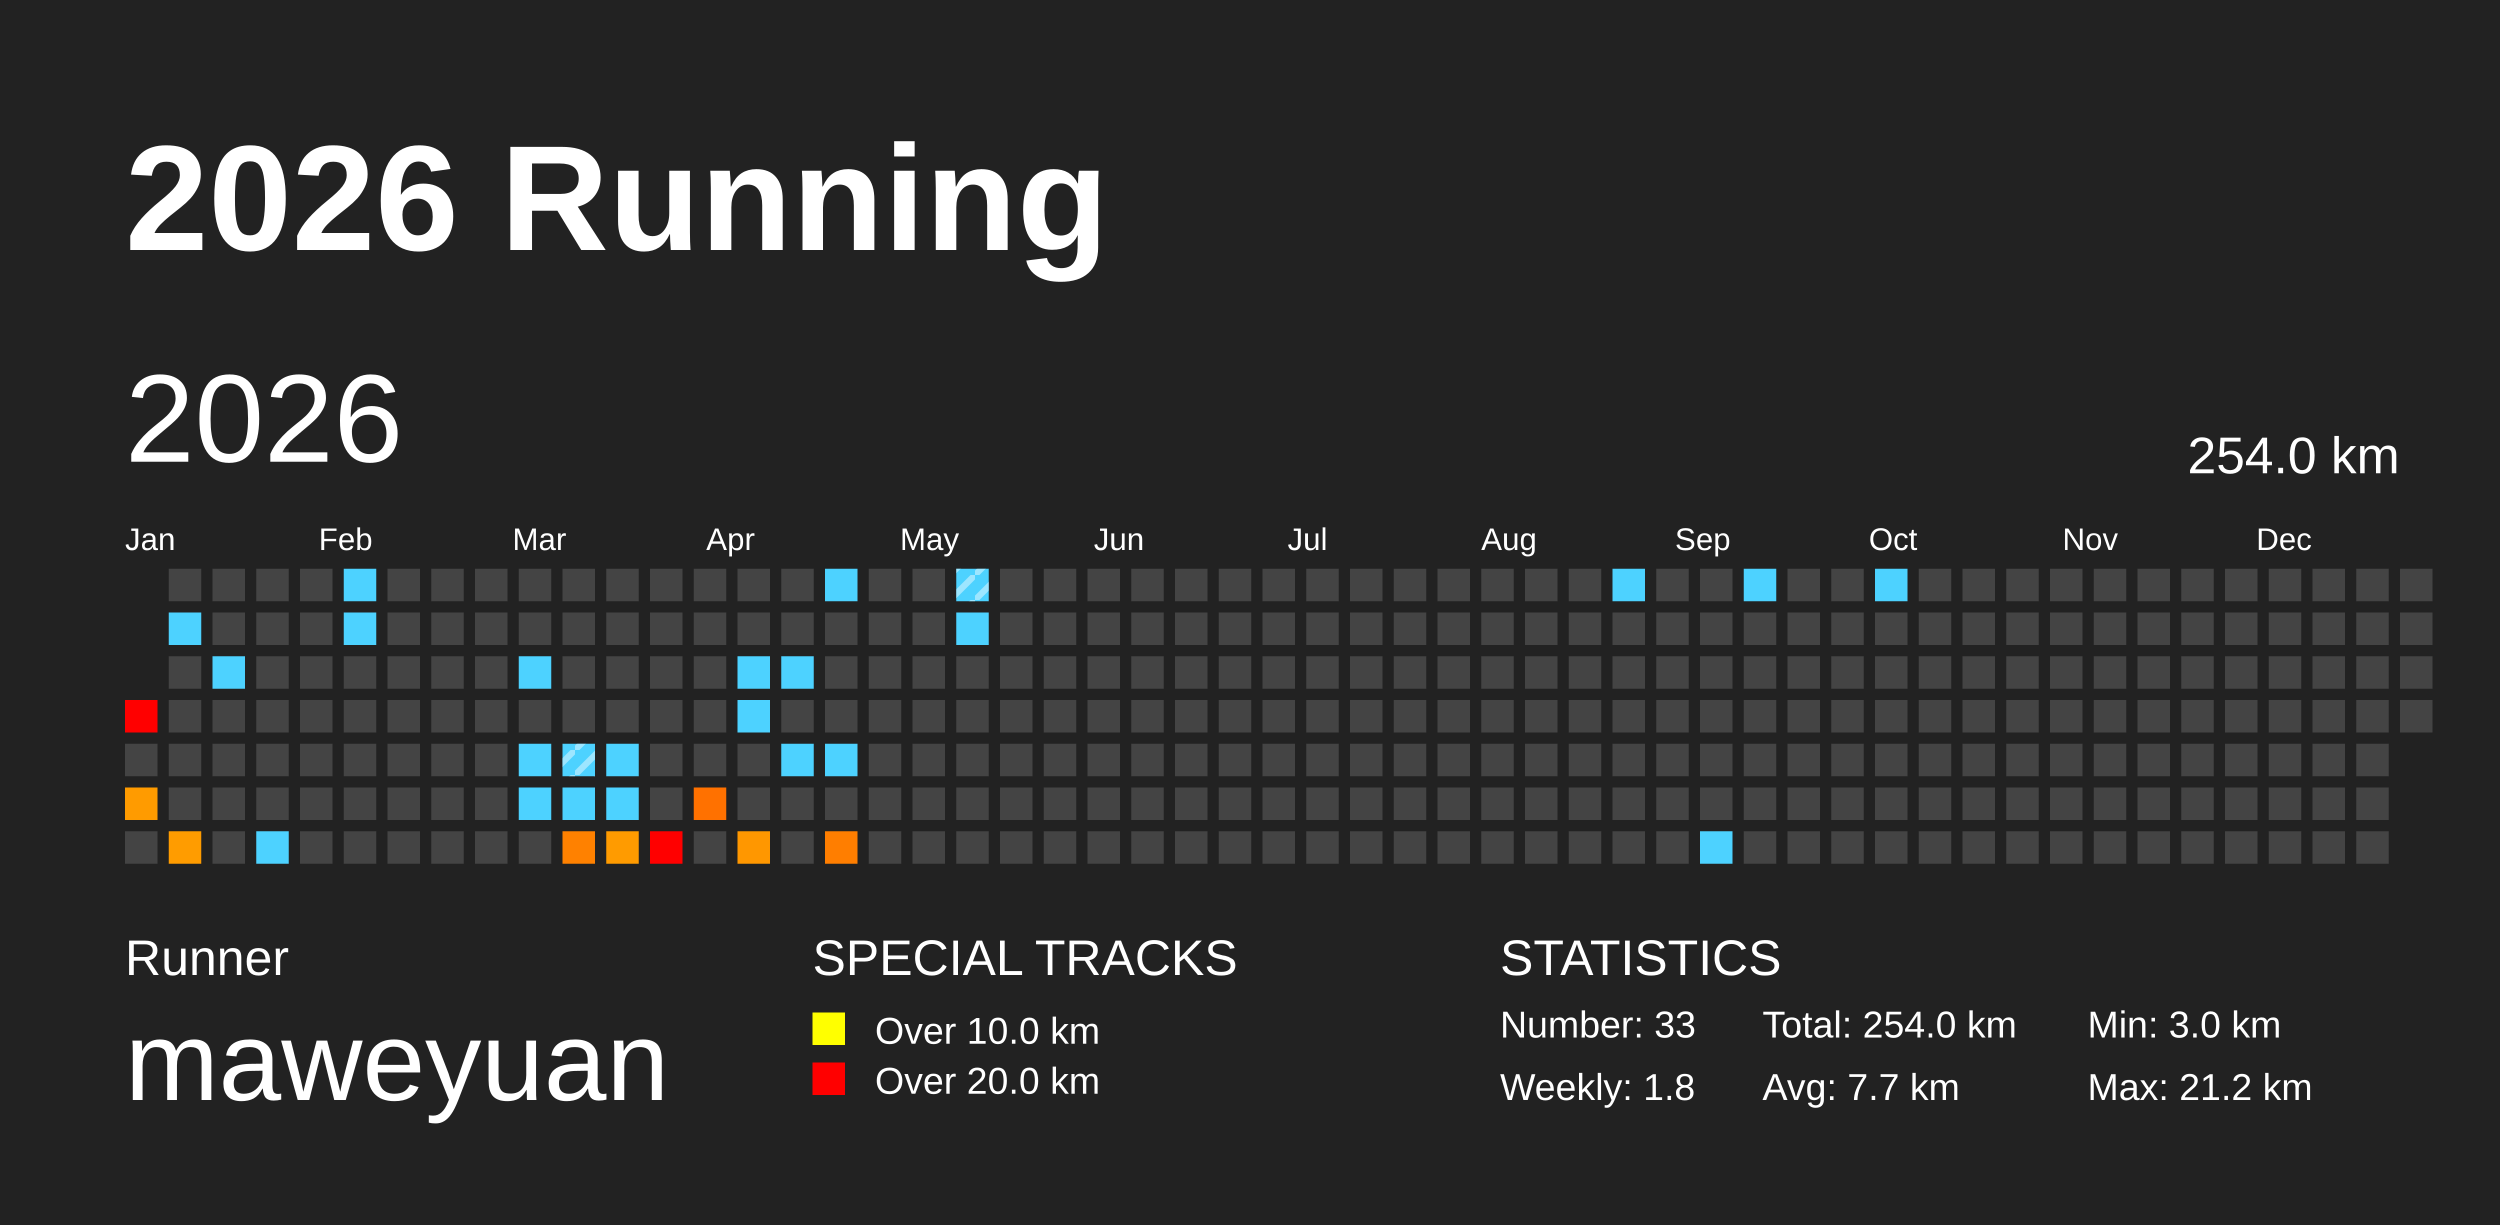
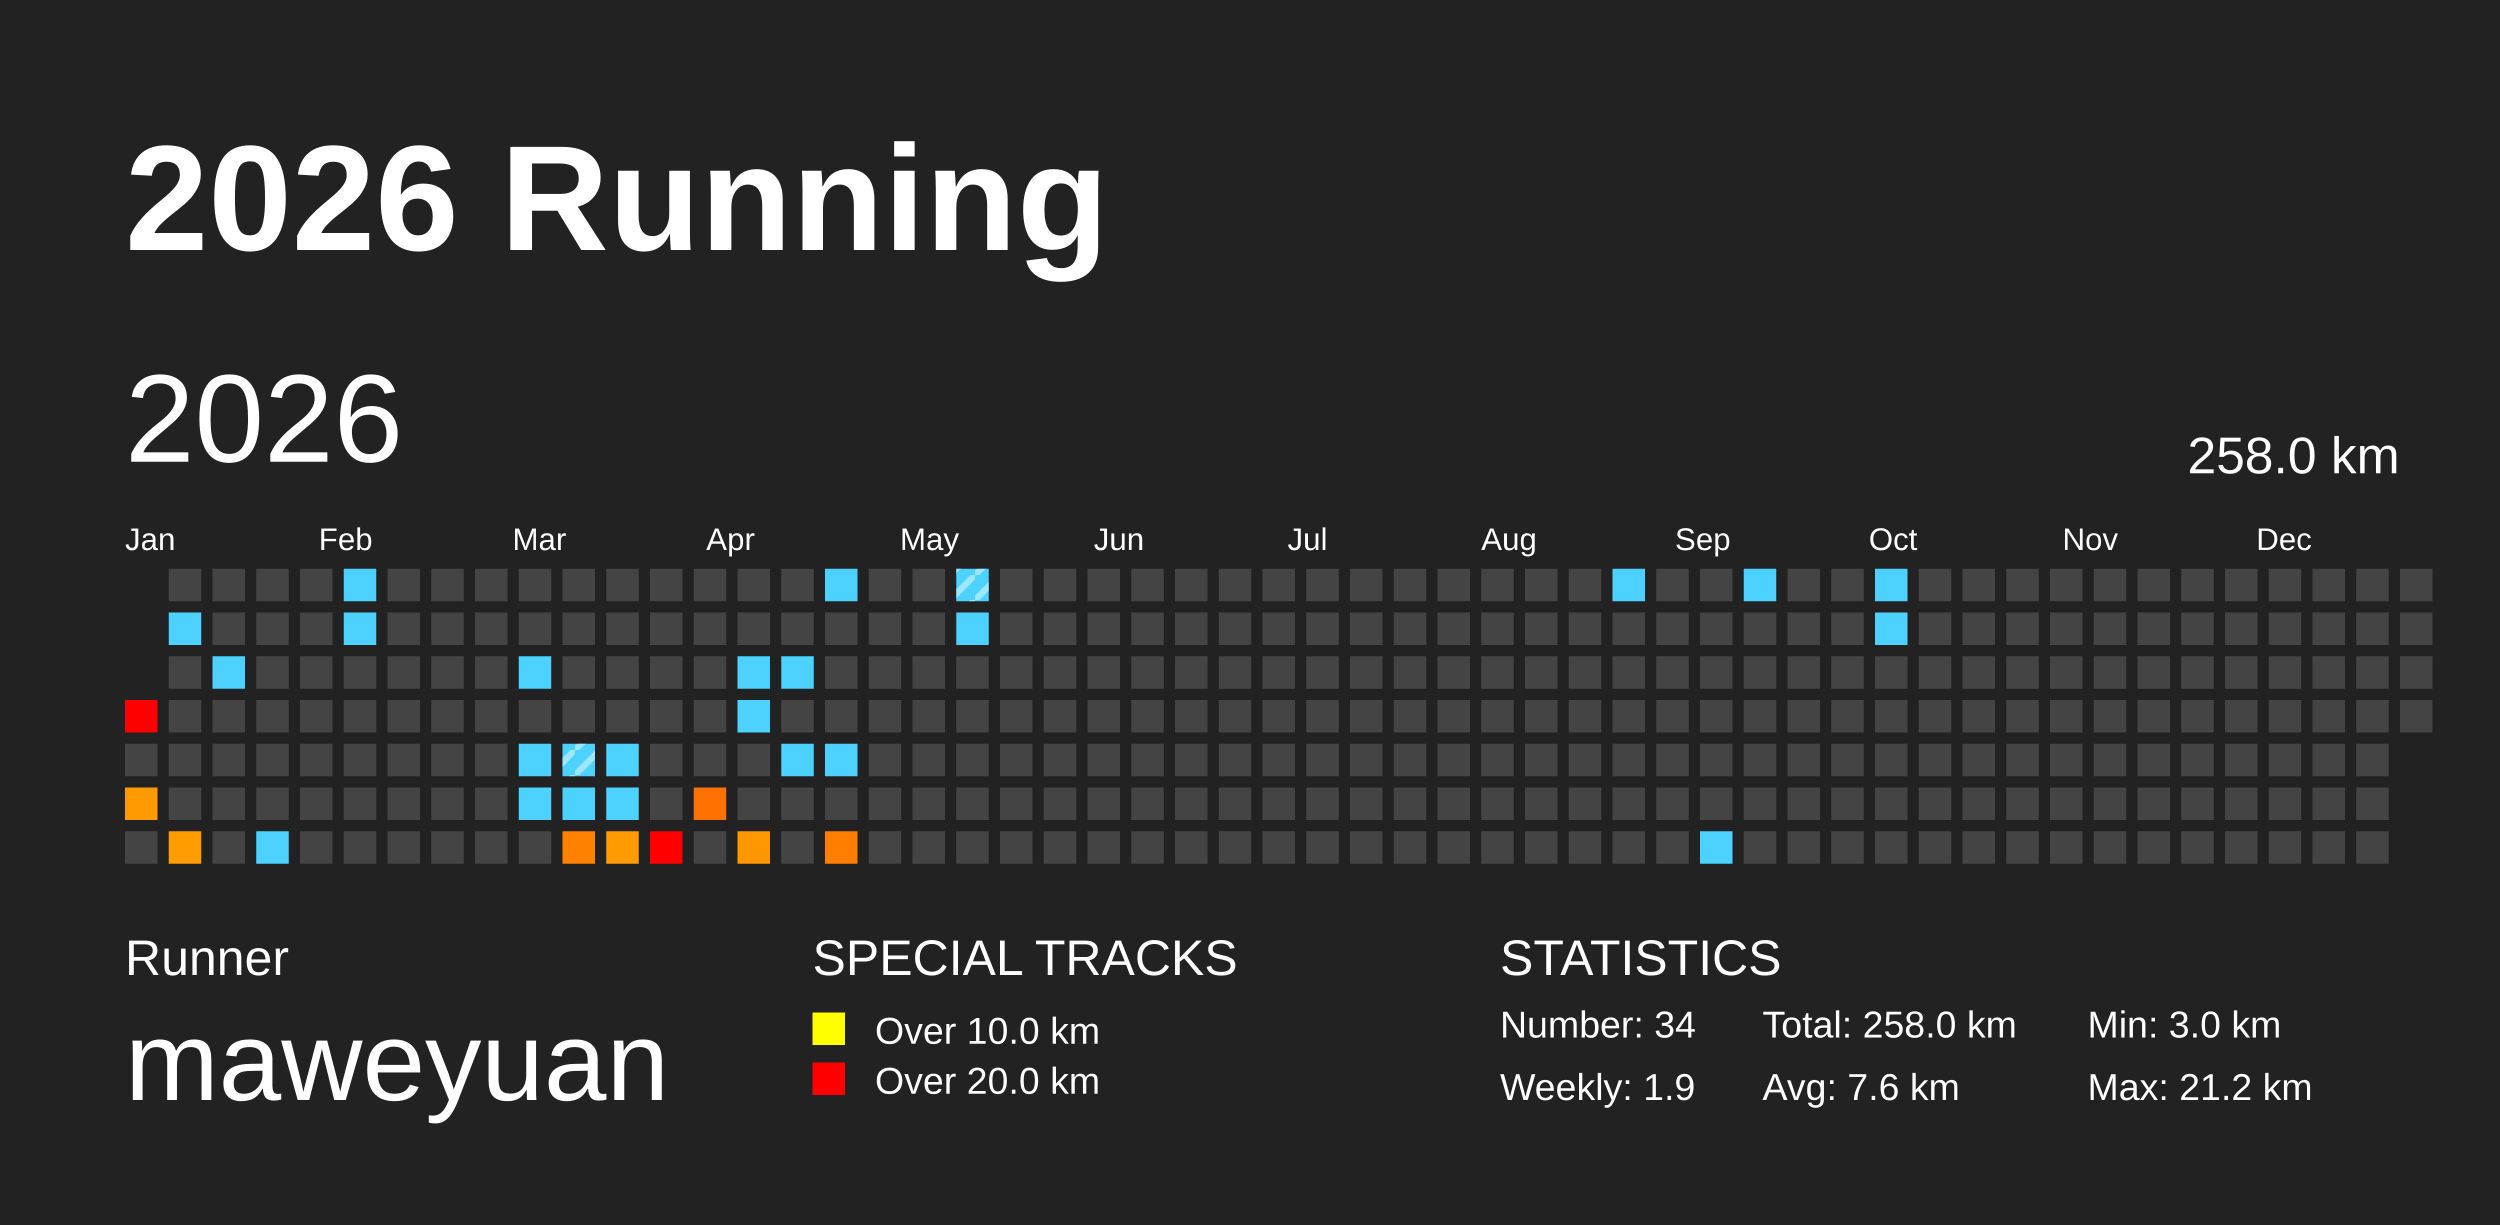
<svg xmlns="http://www.w3.org/2000/svg" baseProfile="full" height="98mm" version="1.1" viewBox="0,0,200,98" width="200mm">
  <defs>
    <pattern height="2" id="indoor-stripe" patternUnits="userSpaceOnUse" width="2">
      <line stroke="white" stroke-opacity="0.45" stroke-width="0.5" x1="0" x2="2" y1="2" y2="0" />
    </pattern>
  </defs>
  <rect fill="#222222" height="98" width="200" x="0" y="0" />
  <text fill="#FFFFFF" style="font-size:12px; font-family:Arial; font-weight:bold;" x="10" y="20">2026 Running</text>
  <text fill="#FFFFFF" style="font-size:4px; font-family:Arial" x="10" y="78">Runner</text>
  <text fill="#FFFFFF" style="font-size:9px; font-family:Arial" x="10" y="88">maweyuan</text>
  <text fill="#FFFFFF" style="font-size:4px; font-family:Arial" x="65" y="78">SPECIAL TRACKS</text>
  <rect fill="yellow" height="2.6" width="2.6" x="65" y="81" />
  <text fill="#FFFFFF" style="font-size:3px; font-family:Arial" x="70" y="83.5">Over 10.0 km</text>
  <rect fill="red" height="2.6" width="2.6" x="65" y="85" />
  <text fill="#FFFFFF" style="font-size:3px; font-family:Arial" x="70" y="87.5">Over 20.0 km</text>
  <text fill="#FFFFFF" style="font-size:4px; font-family:Arial" x="120" y="78">STATISTICS</text>
-   <text fill="#FFFFFF" style="font-size:3px; font-family:Arial" x="120" y="83">Number: 33</text>
-   <text fill="#FFFFFF" style="font-size:3px; font-family:Arial" x="120" y="88">Weekly: 1.8</text>
-   <text fill="#FFFFFF" style="font-size:3px; font-family:Arial" x="141" y="83">Total: 254.0 km</text>
-   <text fill="#FFFFFF" style="font-size:3px; font-family:Arial" x="141" y="88">Avg: 7.7 km</text>
+   <text fill="#FFFFFF" style="font-size:3px; font-family:Arial" x="120" y="83">Number: 34</text>
+   <text fill="#FFFFFF" style="font-size:3px; font-family:Arial" x="120" y="88">Weekly: 1.9</text>
+   <text fill="#FFFFFF" style="font-size:3px; font-family:Arial" x="141" y="83">Total: 258.0 km</text>
+   <text fill="#FFFFFF" style="font-size:3px; font-family:Arial" x="141" y="88">Avg: 7.6 km</text>
  <text fill="#FFFFFF" style="font-size:3px; font-family:Arial" x="167" y="83">Min: 3.0 km</text>
  <text fill="#FFFFFF" style="font-size:3px; font-family:Arial" x="167" y="88">Max: 21.2 km</text>
  <text dominant-baseline="hanging" fill="#FFFFFF" style="font-size:10.0px; font-family:Arial;" x="10" y="30">2026</text>
-   <text dominant-baseline="hanging" fill="#FFFFFF" style="font-size:4.125px; font-family:Arial;" x="175" y="35">254.0 km</text>
+   <text dominant-baseline="hanging" fill="#FFFFFF" style="font-size:4.125px; font-family:Arial;" x="175" y="35">258.0 km</text>
  <text fill="#FFFFFF" style="font-size:2.5px; font-family:Arial" x="10.0" y="44">Jan</text>
  <text fill="#FFFFFF" style="font-size:2.5px; font-family:Arial" x="25.5" y="44">Feb</text>
  <text fill="#FFFFFF" style="font-size:2.5px; font-family:Arial" x="41.0" y="44">Mar</text>
  <text fill="#FFFFFF" style="font-size:2.5px; font-family:Arial" x="56.5" y="44">Apr</text>
  <text fill="#FFFFFF" style="font-size:2.5px; font-family:Arial" x="72.0" y="44">May</text>
  <text fill="#FFFFFF" style="font-size:2.5px; font-family:Arial" x="87.5" y="44">Jun</text>
  <text fill="#FFFFFF" style="font-size:2.5px; font-family:Arial" x="103.0" y="44">Jul</text>
  <text fill="#FFFFFF" style="font-size:2.5px; font-family:Arial" x="118.5" y="44">Aug</text>
  <text fill="#FFFFFF" style="font-size:2.5px; font-family:Arial" x="134.0" y="44">Sep</text>
  <text fill="#FFFFFF" style="font-size:2.5px; font-family:Arial" x="149.5" y="44">Oct</text>
  <text fill="#FFFFFF" style="font-size:2.5px; font-family:Arial" x="165.0" y="44">Nov</text>
  <text fill="#FFFFFF" style="font-size:2.5px; font-family:Arial" x="180.5" y="44">Dec</text>
  <rect fill="red" height="2.6" width="2.6" x="10.0" y="56.0" />
  <rect fill="#444444" height="2.6" width="2.6" x="10.0" y="59.5" />
  <rect fill="#ff9b00" height="2.6" width="2.6" x="10.0" y="63.0" />
  <rect fill="#444444" height="2.6" width="2.6" x="10.0" y="66.5" />
  <rect fill="#444444" height="2.6" width="2.6" x="13.5" y="45.5" />
  <rect fill="#4dd2ff" height="2.6" width="2.6" x="13.5" y="49.0" />
  <rect fill="#444444" height="2.6" width="2.6" x="13.5" y="52.5" />
  <rect fill="#444444" height="2.6" width="2.6" x="13.5" y="56.0" />
  <rect fill="#444444" height="2.6" width="2.6" x="13.5" y="59.5" />
  <rect fill="#444444" height="2.6" width="2.6" x="13.5" y="63.0" />
  <rect fill="#ff9c00" height="2.6" width="2.6" x="13.5" y="66.5" />
  <rect fill="#444444" height="2.6" width="2.6" x="17.0" y="45.5" />
  <rect fill="#444444" height="2.6" width="2.6" x="17.0" y="49.0" />
  <rect fill="#4dd2ff" height="2.6" width="2.6" x="17.0" y="52.5" />
  <rect fill="#444444" height="2.6" width="2.6" x="17.0" y="56.0" />
  <rect fill="#444444" height="2.6" width="2.6" x="17.0" y="59.5" />
  <rect fill="#444444" height="2.6" width="2.6" x="17.0" y="63.0" />
  <rect fill="#444444" height="2.6" width="2.6" x="17.0" y="66.5" />
  <rect fill="#444444" height="2.6" width="2.6" x="20.5" y="45.5" />
  <rect fill="#444444" height="2.6" width="2.6" x="20.5" y="49.0" />
  <rect fill="#444444" height="2.6" width="2.6" x="20.5" y="52.5" />
  <rect fill="#444444" height="2.6" width="2.6" x="20.5" y="56.0" />
  <rect fill="#444444" height="2.6" width="2.6" x="20.5" y="59.5" />
  <rect fill="#444444" height="2.6" width="2.6" x="20.5" y="63.0" />
  <rect fill="#4dd2ff" height="2.6" width="2.6" x="20.5" y="66.5" />
  <rect fill="#444444" height="2.6" width="2.6" x="24.0" y="45.5" />
  <rect fill="#444444" height="2.6" width="2.6" x="24.0" y="49.0" />
  <rect fill="#444444" height="2.6" width="2.6" x="24.0" y="52.5" />
  <rect fill="#444444" height="2.6" width="2.6" x="24.0" y="56.0" />
  <rect fill="#444444" height="2.6" width="2.6" x="24.0" y="59.5" />
  <rect fill="#444444" height="2.6" width="2.6" x="24.0" y="63.0" />
  <rect fill="#444444" height="2.6" width="2.6" x="24.0" y="66.5" />
  <rect fill="#4dd2ff" height="2.6" width="2.6" x="27.5" y="45.5" />
  <rect fill="#4dd2ff" height="2.6" width="2.6" x="27.5" y="49.0" />
  <rect fill="#444444" height="2.6" width="2.6" x="27.5" y="52.5" />
  <rect fill="#444444" height="2.6" width="2.6" x="27.5" y="56.0" />
  <rect fill="#444444" height="2.6" width="2.6" x="27.5" y="59.5" />
  <rect fill="#444444" height="2.6" width="2.6" x="27.5" y="63.0" />
  <rect fill="#444444" height="2.6" width="2.6" x="27.5" y="66.5" />
  <rect fill="#444444" height="2.6" width="2.6" x="31.0" y="45.5" />
  <rect fill="#444444" height="2.6" width="2.6" x="31.0" y="49.0" />
  <rect fill="#444444" height="2.6" width="2.6" x="31.0" y="52.5" />
  <rect fill="#444444" height="2.6" width="2.6" x="31.0" y="56.0" />
  <rect fill="#444444" height="2.6" width="2.6" x="31.0" y="59.5" />
  <rect fill="#444444" height="2.6" width="2.6" x="31.0" y="63.0" />
  <rect fill="#444444" height="2.6" width="2.6" x="31.0" y="66.5" />
  <rect fill="#444444" height="2.6" width="2.6" x="34.5" y="45.5" />
  <rect fill="#444444" height="2.6" width="2.6" x="34.5" y="49.0" />
  <rect fill="#444444" height="2.6" width="2.6" x="34.5" y="52.5" />
  <rect fill="#444444" height="2.6" width="2.6" x="34.5" y="56.0" />
  <rect fill="#444444" height="2.6" width="2.6" x="34.5" y="59.5" />
  <rect fill="#444444" height="2.6" width="2.6" x="34.5" y="63.0" />
  <rect fill="#444444" height="2.6" width="2.6" x="34.5" y="66.5" />
  <rect fill="#444444" height="2.6" width="2.6" x="38.0" y="45.5" />
  <rect fill="#444444" height="2.6" width="2.6" x="38.0" y="49.0" />
  <rect fill="#444444" height="2.6" width="2.6" x="38.0" y="52.5" />
  <rect fill="#444444" height="2.6" width="2.6" x="38.0" y="56.0" />
  <rect fill="#444444" height="2.6" width="2.6" x="38.0" y="59.5" />
  <rect fill="#444444" height="2.6" width="2.6" x="38.0" y="63.0" />
  <rect fill="#444444" height="2.6" width="2.6" x="38.0" y="66.5" />
  <rect fill="#444444" height="2.6" width="2.6" x="41.5" y="45.5" />
  <rect fill="#444444" height="2.6" width="2.6" x="41.5" y="49.0" />
  <rect fill="#4dd2ff" height="2.6" width="2.6" x="41.5" y="52.5" />
  <rect fill="#444444" height="2.6" width="2.6" x="41.5" y="56.0" />
  <rect fill="#4dd2ff" height="2.6" width="2.6" x="41.5" y="59.5" />
  <rect fill="#4dd2ff" height="2.6" width="2.6" x="41.5" y="63.0" />
  <rect fill="#444444" height="2.6" width="2.6" x="41.5" y="66.5" />
  <rect fill="#444444" height="2.6" width="2.6" x="45.0" y="45.5" />
  <rect fill="#444444" height="2.6" width="2.6" x="45.0" y="49.0" />
  <rect fill="#444444" height="2.6" width="2.6" x="45.0" y="52.5" />
  <rect fill="#444444" height="2.6" width="2.6" x="45.0" y="56.0" />
  <rect fill="#4dd2ff" height="2.6" width="2.6" x="45.0" y="59.5" />
  <rect fill="url(#indoor-stripe)" height="2.6" style="pointer-events: none;" width="2.6" x="45.0" y="59.5" />
  <rect fill="#4dd2ff" height="2.6" width="2.6" x="45.0" y="63.0" />
  <rect fill="#ff8100" height="2.6" width="2.6" x="45.0" y="66.5" />
  <rect fill="#444444" height="2.6" width="2.6" x="48.5" y="45.5" />
  <rect fill="#444444" height="2.6" width="2.6" x="48.5" y="49.0" />
  <rect fill="#444444" height="2.6" width="2.6" x="48.5" y="52.5" />
  <rect fill="#444444" height="2.6" width="2.6" x="48.5" y="56.0" />
  <rect fill="#4dd2ff" height="2.6" width="2.6" x="48.5" y="59.5" />
  <rect fill="#4dd2ff" height="2.6" width="2.6" x="48.5" y="63.0" />
  <rect fill="#ff9b00" height="2.6" width="2.6" x="48.5" y="66.5" />
  <rect fill="#444444" height="2.6" width="2.6" x="52.0" y="45.5" />
  <rect fill="#444444" height="2.6" width="2.6" x="52.0" y="49.0" />
  <rect fill="#444444" height="2.6" width="2.6" x="52.0" y="52.5" />
  <rect fill="#444444" height="2.6" width="2.6" x="52.0" y="56.0" />
  <rect fill="#444444" height="2.6" width="2.6" x="52.0" y="59.5" />
  <rect fill="#444444" height="2.6" width="2.6" x="52.0" y="63.0" />
  <rect fill="red" height="2.6" width="2.6" x="52.0" y="66.5" />
  <rect fill="#444444" height="2.6" width="2.6" x="55.5" y="45.5" />
  <rect fill="#444444" height="2.6" width="2.6" x="55.5" y="49.0" />
  <rect fill="#444444" height="2.6" width="2.6" x="55.5" y="52.5" />
  <rect fill="#444444" height="2.6" width="2.6" x="55.5" y="56.0" />
  <rect fill="#444444" height="2.6" width="2.6" x="55.5" y="59.5" />
  <rect fill="#ff7100" height="2.6" width="2.6" x="55.5" y="63.0" />
  <rect fill="#444444" height="2.6" width="2.6" x="55.5" y="66.5" />
  <rect fill="#444444" height="2.6" width="2.6" x="59.0" y="45.5" />
  <rect fill="#444444" height="2.6" width="2.6" x="59.0" y="49.0" />
  <rect fill="#4dd2ff" height="2.6" width="2.6" x="59.0" y="52.5" />
  <rect fill="#4dd2ff" height="2.6" width="2.6" x="59.0" y="56.0" />
  <rect fill="#444444" height="2.6" width="2.6" x="59.0" y="59.5" />
  <rect fill="#444444" height="2.6" width="2.6" x="59.0" y="63.0" />
  <rect fill="#ff9700" height="2.6" width="2.6" x="59.0" y="66.5" />
  <rect fill="#444444" height="2.6" width="2.6" x="62.5" y="45.5" />
  <rect fill="#444444" height="2.6" width="2.6" x="62.5" y="49.0" />
  <rect fill="#4dd2ff" height="2.6" width="2.6" x="62.5" y="52.5" />
  <rect fill="#444444" height="2.6" width="2.6" x="62.5" y="56.0" />
  <rect fill="#4dd2ff" height="2.6" width="2.6" x="62.5" y="59.5" />
  <rect fill="#444444" height="2.6" width="2.6" x="62.5" y="63.0" />
  <rect fill="#444444" height="2.6" width="2.6" x="62.5" y="66.5" />
  <rect fill="#4dd2ff" height="2.6" width="2.6" x="66.0" y="45.5" />
  <rect fill="#444444" height="2.6" width="2.6" x="66.0" y="49.0" />
  <rect fill="#444444" height="2.6" width="2.6" x="66.0" y="52.5" />
  <rect fill="#444444" height="2.6" width="2.6" x="66.0" y="56.0" />
  <rect fill="#4dd2ff" height="2.6" width="2.6" x="66.0" y="59.5" />
  <rect fill="#444444" height="2.6" width="2.6" x="66.0" y="63.0" />
  <rect fill="#ff7e00" height="2.6" width="2.6" x="66.0" y="66.5" />
  <rect fill="#444444" height="2.6" width="2.6" x="69.5" y="45.5" />
  <rect fill="#444444" height="2.6" width="2.6" x="69.5" y="49.0" />
  <rect fill="#444444" height="2.6" width="2.6" x="69.5" y="52.5" />
  <rect fill="#444444" height="2.6" width="2.6" x="69.5" y="56.0" />
  <rect fill="#444444" height="2.6" width="2.6" x="69.5" y="59.5" />
  <rect fill="#444444" height="2.6" width="2.6" x="69.5" y="63.0" />
  <rect fill="#444444" height="2.6" width="2.6" x="69.5" y="66.5" />
  <rect fill="#444444" height="2.6" width="2.6" x="73.0" y="45.5" />
  <rect fill="#444444" height="2.6" width="2.6" x="73.0" y="49.0" />
  <rect fill="#444444" height="2.6" width="2.6" x="73.0" y="52.5" />
  <rect fill="#444444" height="2.6" width="2.6" x="73.0" y="56.0" />
  <rect fill="#444444" height="2.6" width="2.6" x="73.0" y="59.5" />
  <rect fill="#444444" height="2.6" width="2.6" x="73.0" y="63.0" />
  <rect fill="#444444" height="2.6" width="2.6" x="73.0" y="66.5" />
  <rect fill="#4dd2ff" height="2.6" width="2.6" x="76.5" y="45.5" />
  <rect fill="url(#indoor-stripe)" height="2.6" style="pointer-events: none;" width="2.6" x="76.5" y="45.5" />
  <rect fill="#4dd2ff" height="2.6" width="2.6" x="76.5" y="49.0" />
  <rect fill="#444444" height="2.6" width="2.6" x="76.5" y="52.5" />
  <rect fill="#444444" height="2.6" width="2.6" x="76.5" y="56.0" />
  <rect fill="#444444" height="2.6" width="2.6" x="76.5" y="59.5" />
  <rect fill="#444444" height="2.6" width="2.6" x="76.5" y="63.0" />
  <rect fill="#444444" height="2.6" width="2.6" x="76.5" y="66.5" />
  <rect fill="#444444" height="2.6" width="2.6" x="80.0" y="45.5" />
  <rect fill="#444444" height="2.6" width="2.6" x="80.0" y="49.0" />
  <rect fill="#444444" height="2.6" width="2.6" x="80.0" y="52.5" />
  <rect fill="#444444" height="2.6" width="2.6" x="80.0" y="56.0" />
  <rect fill="#444444" height="2.6" width="2.6" x="80.0" y="59.5" />
  <rect fill="#444444" height="2.6" width="2.6" x="80.0" y="63.0" />
  <rect fill="#444444" height="2.6" width="2.6" x="80.0" y="66.5" />
  <rect fill="#444444" height="2.6" width="2.6" x="83.5" y="45.5" />
  <rect fill="#444444" height="2.6" width="2.6" x="83.5" y="49.0" />
  <rect fill="#444444" height="2.6" width="2.6" x="83.5" y="52.5" />
  <rect fill="#444444" height="2.6" width="2.6" x="83.5" y="56.0" />
  <rect fill="#444444" height="2.6" width="2.6" x="83.5" y="59.5" />
  <rect fill="#444444" height="2.6" width="2.6" x="83.5" y="63.0" />
  <rect fill="#444444" height="2.6" width="2.6" x="83.5" y="66.5" />
  <rect fill="#444444" height="2.6" width="2.6" x="87.0" y="45.5" />
  <rect fill="#444444" height="2.6" width="2.6" x="87.0" y="49.0" />
  <rect fill="#444444" height="2.6" width="2.6" x="87.0" y="52.5" />
  <rect fill="#444444" height="2.6" width="2.6" x="87.0" y="56.0" />
  <rect fill="#444444" height="2.6" width="2.6" x="87.0" y="59.5" />
  <rect fill="#444444" height="2.6" width="2.6" x="87.0" y="63.0" />
  <rect fill="#444444" height="2.6" width="2.6" x="87.0" y="66.5" />
  <rect fill="#444444" height="2.6" width="2.6" x="90.5" y="45.5" />
  <rect fill="#444444" height="2.6" width="2.6" x="90.5" y="49.0" />
  <rect fill="#444444" height="2.6" width="2.6" x="90.5" y="52.5" />
  <rect fill="#444444" height="2.6" width="2.6" x="90.5" y="56.0" />
  <rect fill="#444444" height="2.6" width="2.6" x="90.5" y="59.5" />
  <rect fill="#444444" height="2.6" width="2.6" x="90.5" y="63.0" />
  <rect fill="#444444" height="2.6" width="2.6" x="90.5" y="66.5" />
  <rect fill="#444444" height="2.6" width="2.6" x="94.0" y="45.5" />
  <rect fill="#444444" height="2.6" width="2.6" x="94.0" y="49.0" />
  <rect fill="#444444" height="2.6" width="2.6" x="94.0" y="52.5" />
  <rect fill="#444444" height="2.6" width="2.6" x="94.0" y="56.0" />
  <rect fill="#444444" height="2.6" width="2.6" x="94.0" y="59.5" />
  <rect fill="#444444" height="2.6" width="2.6" x="94.0" y="63.0" />
  <rect fill="#444444" height="2.6" width="2.6" x="94.0" y="66.5" />
  <rect fill="#444444" height="2.6" width="2.6" x="97.5" y="45.5" />
  <rect fill="#444444" height="2.6" width="2.6" x="97.5" y="49.0" />
  <rect fill="#444444" height="2.6" width="2.6" x="97.5" y="52.5" />
  <rect fill="#444444" height="2.6" width="2.6" x="97.5" y="56.0" />
  <rect fill="#444444" height="2.6" width="2.6" x="97.5" y="59.5" />
  <rect fill="#444444" height="2.6" width="2.6" x="97.5" y="63.0" />
  <rect fill="#444444" height="2.6" width="2.6" x="97.5" y="66.5" />
  <rect fill="#444444" height="2.6" width="2.6" x="101.0" y="45.5" />
  <rect fill="#444444" height="2.6" width="2.6" x="101.0" y="49.0" />
  <rect fill="#444444" height="2.6" width="2.6" x="101.0" y="52.5" />
  <rect fill="#444444" height="2.6" width="2.6" x="101.0" y="56.0" />
  <rect fill="#444444" height="2.6" width="2.6" x="101.0" y="59.5" />
  <rect fill="#444444" height="2.6" width="2.6" x="101.0" y="63.0" />
  <rect fill="#444444" height="2.6" width="2.6" x="101.0" y="66.5" />
  <rect fill="#444444" height="2.6" width="2.6" x="104.5" y="45.5" />
  <rect fill="#444444" height="2.6" width="2.6" x="104.5" y="49.0" />
  <rect fill="#444444" height="2.6" width="2.6" x="104.5" y="52.5" />
  <rect fill="#444444" height="2.6" width="2.6" x="104.5" y="56.0" />
  <rect fill="#444444" height="2.6" width="2.6" x="104.5" y="59.5" />
  <rect fill="#444444" height="2.6" width="2.6" x="104.5" y="63.0" />
  <rect fill="#444444" height="2.6" width="2.6" x="104.5" y="66.5" />
  <rect fill="#444444" height="2.6" width="2.6" x="108.0" y="45.5" />
  <rect fill="#444444" height="2.6" width="2.6" x="108.0" y="49.0" />
  <rect fill="#444444" height="2.6" width="2.6" x="108.0" y="52.5" />
  <rect fill="#444444" height="2.6" width="2.6" x="108.0" y="56.0" />
  <rect fill="#444444" height="2.6" width="2.6" x="108.0" y="59.5" />
  <rect fill="#444444" height="2.6" width="2.6" x="108.0" y="63.0" />
  <rect fill="#444444" height="2.6" width="2.6" x="108.0" y="66.5" />
  <rect fill="#444444" height="2.6" width="2.6" x="111.5" y="45.5" />
  <rect fill="#444444" height="2.6" width="2.6" x="111.5" y="49.0" />
  <rect fill="#444444" height="2.6" width="2.6" x="111.5" y="52.5" />
  <rect fill="#444444" height="2.6" width="2.6" x="111.5" y="56.0" />
  <rect fill="#444444" height="2.6" width="2.6" x="111.5" y="59.5" />
  <rect fill="#444444" height="2.6" width="2.6" x="111.5" y="63.0" />
  <rect fill="#444444" height="2.6" width="2.6" x="111.5" y="66.5" />
  <rect fill="#444444" height="2.6" width="2.6" x="115.0" y="45.5" />
  <rect fill="#444444" height="2.6" width="2.6" x="115.0" y="49.0" />
  <rect fill="#444444" height="2.6" width="2.6" x="115.0" y="52.5" />
  <rect fill="#444444" height="2.6" width="2.6" x="115.0" y="56.0" />
  <rect fill="#444444" height="2.6" width="2.6" x="115.0" y="59.5" />
  <rect fill="#444444" height="2.6" width="2.6" x="115.0" y="63.0" />
  <rect fill="#444444" height="2.6" width="2.6" x="115.0" y="66.5" />
  <rect fill="#444444" height="2.6" width="2.6" x="118.5" y="45.5" />
  <rect fill="#444444" height="2.6" width="2.6" x="118.5" y="49.0" />
  <rect fill="#444444" height="2.6" width="2.6" x="118.5" y="52.5" />
  <rect fill="#444444" height="2.6" width="2.6" x="118.5" y="56.0" />
  <rect fill="#444444" height="2.6" width="2.6" x="118.5" y="59.5" />
  <rect fill="#444444" height="2.6" width="2.6" x="118.5" y="63.0" />
  <rect fill="#444444" height="2.6" width="2.6" x="118.5" y="66.5" />
  <rect fill="#444444" height="2.6" width="2.6" x="122.0" y="45.5" />
  <rect fill="#444444" height="2.6" width="2.6" x="122.0" y="49.0" />
  <rect fill="#444444" height="2.6" width="2.6" x="122.0" y="52.5" />
  <rect fill="#444444" height="2.6" width="2.6" x="122.0" y="56.0" />
  <rect fill="#444444" height="2.6" width="2.6" x="122.0" y="59.5" />
  <rect fill="#444444" height="2.6" width="2.6" x="122.0" y="63.0" />
  <rect fill="#444444" height="2.6" width="2.6" x="122.0" y="66.5" />
  <rect fill="#444444" height="2.6" width="2.6" x="125.5" y="45.5" />
  <rect fill="#444444" height="2.6" width="2.6" x="125.5" y="49.0" />
  <rect fill="#444444" height="2.6" width="2.6" x="125.5" y="52.5" />
  <rect fill="#444444" height="2.6" width="2.6" x="125.5" y="56.0" />
  <rect fill="#444444" height="2.6" width="2.6" x="125.5" y="59.5" />
  <rect fill="#444444" height="2.6" width="2.6" x="125.5" y="63.0" />
  <rect fill="#444444" height="2.6" width="2.6" x="125.5" y="66.5" />
  <rect fill="#4dd2ff" height="2.6" width="2.6" x="129.0" y="45.5" />
  <rect fill="#444444" height="2.6" width="2.6" x="129.0" y="49.0" />
  <rect fill="#444444" height="2.6" width="2.6" x="129.0" y="52.5" />
  <rect fill="#444444" height="2.6" width="2.6" x="129.0" y="56.0" />
  <rect fill="#444444" height="2.6" width="2.6" x="129.0" y="59.5" />
  <rect fill="#444444" height="2.6" width="2.6" x="129.0" y="63.0" />
  <rect fill="#444444" height="2.6" width="2.6" x="129.0" y="66.5" />
  <rect fill="#444444" height="2.6" width="2.6" x="132.5" y="45.5" />
  <rect fill="#444444" height="2.6" width="2.6" x="132.5" y="49.0" />
  <rect fill="#444444" height="2.6" width="2.6" x="132.5" y="52.5" />
  <rect fill="#444444" height="2.6" width="2.6" x="132.5" y="56.0" />
  <rect fill="#444444" height="2.6" width="2.6" x="132.5" y="59.5" />
  <rect fill="#444444" height="2.6" width="2.6" x="132.5" y="63.0" />
  <rect fill="#444444" height="2.6" width="2.6" x="132.5" y="66.5" />
  <rect fill="#444444" height="2.6" width="2.6" x="136.0" y="45.5" />
  <rect fill="#444444" height="2.6" width="2.6" x="136.0" y="49.0" />
  <rect fill="#444444" height="2.6" width="2.6" x="136.0" y="52.5" />
  <rect fill="#444444" height="2.6" width="2.6" x="136.0" y="56.0" />
  <rect fill="#444444" height="2.6" width="2.6" x="136.0" y="59.5" />
  <rect fill="#444444" height="2.6" width="2.6" x="136.0" y="63.0" />
  <rect fill="#4dd2ff" height="2.6" width="2.6" x="136.0" y="66.5" />
  <rect fill="#4dd2ff" height="2.6" width="2.6" x="139.5" y="45.5" />
  <rect fill="#444444" height="2.6" width="2.6" x="139.5" y="49.0" />
  <rect fill="#444444" height="2.6" width="2.6" x="139.5" y="52.5" />
  <rect fill="#444444" height="2.6" width="2.6" x="139.5" y="56.0" />
  <rect fill="#444444" height="2.6" width="2.6" x="139.5" y="59.5" />
  <rect fill="#444444" height="2.6" width="2.6" x="139.5" y="63.0" />
  <rect fill="#444444" height="2.6" width="2.6" x="139.5" y="66.5" />
  <rect fill="#444444" height="2.6" width="2.6" x="143.0" y="45.5" />
  <rect fill="#444444" height="2.6" width="2.6" x="143.0" y="49.0" />
  <rect fill="#444444" height="2.6" width="2.6" x="143.0" y="52.5" />
  <rect fill="#444444" height="2.6" width="2.6" x="143.0" y="56.0" />
  <rect fill="#444444" height="2.6" width="2.6" x="143.0" y="59.5" />
  <rect fill="#444444" height="2.6" width="2.6" x="143.0" y="63.0" />
  <rect fill="#444444" height="2.6" width="2.6" x="143.0" y="66.5" />
  <rect fill="#444444" height="2.6" width="2.6" x="146.5" y="45.5" />
  <rect fill="#444444" height="2.6" width="2.6" x="146.5" y="49.0" />
  <rect fill="#444444" height="2.6" width="2.6" x="146.5" y="52.5" />
  <rect fill="#444444" height="2.6" width="2.6" x="146.5" y="56.0" />
  <rect fill="#444444" height="2.6" width="2.6" x="146.5" y="59.5" />
  <rect fill="#444444" height="2.6" width="2.6" x="146.5" y="63.0" />
  <rect fill="#444444" height="2.6" width="2.6" x="146.5" y="66.5" />
  <rect fill="#4dd2ff" height="2.6" width="2.6" x="150.0" y="45.5" />
-   <rect fill="#444444" height="2.6" width="2.6" x="150.0" y="49.0" />
+   <rect fill="#4dd2ff" height="2.6" width="2.6" x="150.0" y="49.0" />
  <rect fill="#444444" height="2.6" width="2.6" x="150.0" y="52.5" />
  <rect fill="#444444" height="2.6" width="2.6" x="150.0" y="56.0" />
  <rect fill="#444444" height="2.6" width="2.6" x="150.0" y="59.5" />
  <rect fill="#444444" height="2.6" width="2.6" x="150.0" y="63.0" />
  <rect fill="#444444" height="2.6" width="2.6" x="150.0" y="66.5" />
  <rect fill="#444444" height="2.6" width="2.6" x="153.5" y="45.5" />
  <rect fill="#444444" height="2.6" width="2.6" x="153.5" y="49.0" />
  <rect fill="#444444" height="2.6" width="2.6" x="153.5" y="52.5" />
  <rect fill="#444444" height="2.6" width="2.6" x="153.5" y="56.0" />
  <rect fill="#444444" height="2.6" width="2.6" x="153.5" y="59.5" />
  <rect fill="#444444" height="2.6" width="2.6" x="153.5" y="63.0" />
  <rect fill="#444444" height="2.6" width="2.6" x="153.5" y="66.5" />
  <rect fill="#444444" height="2.6" width="2.6" x="157.0" y="45.5" />
  <rect fill="#444444" height="2.6" width="2.6" x="157.0" y="49.0" />
  <rect fill="#444444" height="2.6" width="2.6" x="157.0" y="52.5" />
  <rect fill="#444444" height="2.6" width="2.6" x="157.0" y="56.0" />
  <rect fill="#444444" height="2.6" width="2.6" x="157.0" y="59.5" />
  <rect fill="#444444" height="2.6" width="2.6" x="157.0" y="63.0" />
  <rect fill="#444444" height="2.6" width="2.6" x="157.0" y="66.5" />
  <rect fill="#444444" height="2.6" width="2.6" x="160.5" y="45.5" />
  <rect fill="#444444" height="2.6" width="2.6" x="160.5" y="49.0" />
  <rect fill="#444444" height="2.6" width="2.6" x="160.5" y="52.5" />
  <rect fill="#444444" height="2.6" width="2.6" x="160.5" y="56.0" />
  <rect fill="#444444" height="2.6" width="2.6" x="160.5" y="59.5" />
  <rect fill="#444444" height="2.6" width="2.6" x="160.5" y="63.0" />
  <rect fill="#444444" height="2.6" width="2.6" x="160.5" y="66.5" />
  <rect fill="#444444" height="2.6" width="2.6" x="164.0" y="45.5" />
  <rect fill="#444444" height="2.6" width="2.6" x="164.0" y="49.0" />
  <rect fill="#444444" height="2.6" width="2.6" x="164.0" y="52.5" />
  <rect fill="#444444" height="2.6" width="2.6" x="164.0" y="56.0" />
  <rect fill="#444444" height="2.6" width="2.6" x="164.0" y="59.5" />
  <rect fill="#444444" height="2.6" width="2.6" x="164.0" y="63.0" />
  <rect fill="#444444" height="2.6" width="2.6" x="164.0" y="66.5" />
  <rect fill="#444444" height="2.6" width="2.6" x="167.5" y="45.5" />
  <rect fill="#444444" height="2.6" width="2.6" x="167.5" y="49.0" />
  <rect fill="#444444" height="2.6" width="2.6" x="167.5" y="52.5" />
  <rect fill="#444444" height="2.6" width="2.6" x="167.5" y="56.0" />
  <rect fill="#444444" height="2.6" width="2.6" x="167.5" y="59.5" />
  <rect fill="#444444" height="2.6" width="2.6" x="167.5" y="63.0" />
  <rect fill="#444444" height="2.6" width="2.6" x="167.5" y="66.5" />
  <rect fill="#444444" height="2.6" width="2.6" x="171.0" y="45.5" />
  <rect fill="#444444" height="2.6" width="2.6" x="171.0" y="49.0" />
  <rect fill="#444444" height="2.6" width="2.6" x="171.0" y="52.5" />
  <rect fill="#444444" height="2.6" width="2.6" x="171.0" y="56.0" />
  <rect fill="#444444" height="2.6" width="2.6" x="171.0" y="59.5" />
  <rect fill="#444444" height="2.6" width="2.6" x="171.0" y="63.0" />
  <rect fill="#444444" height="2.6" width="2.6" x="171.0" y="66.5" />
  <rect fill="#444444" height="2.6" width="2.6" x="174.5" y="45.5" />
  <rect fill="#444444" height="2.6" width="2.6" x="174.5" y="49.0" />
  <rect fill="#444444" height="2.6" width="2.6" x="174.5" y="52.5" />
  <rect fill="#444444" height="2.6" width="2.6" x="174.5" y="56.0" />
  <rect fill="#444444" height="2.6" width="2.6" x="174.5" y="59.5" />
  <rect fill="#444444" height="2.6" width="2.6" x="174.5" y="63.0" />
  <rect fill="#444444" height="2.6" width="2.6" x="174.5" y="66.5" />
  <rect fill="#444444" height="2.6" width="2.6" x="178.0" y="45.5" />
  <rect fill="#444444" height="2.6" width="2.6" x="178.0" y="49.0" />
  <rect fill="#444444" height="2.6" width="2.6" x="178.0" y="52.5" />
  <rect fill="#444444" height="2.6" width="2.6" x="178.0" y="56.0" />
  <rect fill="#444444" height="2.6" width="2.6" x="178.0" y="59.5" />
  <rect fill="#444444" height="2.6" width="2.6" x="178.0" y="63.0" />
  <rect fill="#444444" height="2.6" width="2.6" x="178.0" y="66.5" />
  <rect fill="#444444" height="2.6" width="2.6" x="181.5" y="45.5" />
  <rect fill="#444444" height="2.6" width="2.6" x="181.5" y="49.0" />
  <rect fill="#444444" height="2.6" width="2.6" x="181.5" y="52.5" />
  <rect fill="#444444" height="2.6" width="2.6" x="181.5" y="56.0" />
  <rect fill="#444444" height="2.6" width="2.6" x="181.5" y="59.5" />
  <rect fill="#444444" height="2.6" width="2.6" x="181.5" y="63.0" />
  <rect fill="#444444" height="2.6" width="2.6" x="181.5" y="66.5" />
  <rect fill="#444444" height="2.6" width="2.6" x="185.0" y="45.5" />
  <rect fill="#444444" height="2.6" width="2.6" x="185.0" y="49.0" />
  <rect fill="#444444" height="2.6" width="2.6" x="185.0" y="52.5" />
  <rect fill="#444444" height="2.6" width="2.6" x="185.0" y="56.0" />
  <rect fill="#444444" height="2.6" width="2.6" x="185.0" y="59.5" />
  <rect fill="#444444" height="2.6" width="2.6" x="185.0" y="63.0" />
  <rect fill="#444444" height="2.6" width="2.6" x="185.0" y="66.5" />
  <rect fill="#444444" height="2.6" width="2.6" x="188.5" y="45.5" />
  <rect fill="#444444" height="2.6" width="2.6" x="188.5" y="49.0" />
  <rect fill="#444444" height="2.6" width="2.6" x="188.5" y="52.5" />
  <rect fill="#444444" height="2.6" width="2.6" x="188.5" y="56.0" />
  <rect fill="#444444" height="2.6" width="2.6" x="188.5" y="59.5" />
  <rect fill="#444444" height="2.6" width="2.6" x="188.5" y="63.0" />
  <rect fill="#444444" height="2.6" width="2.6" x="188.5" y="66.5" />
  <rect fill="#444444" height="2.6" width="2.6" x="192.0" y="45.5" />
  <rect fill="#444444" height="2.6" width="2.6" x="192.0" y="49.0" />
  <rect fill="#444444" height="2.6" width="2.6" x="192.0" y="52.5" />
  <rect fill="#444444" height="2.6" width="2.6" x="192.0" y="56.0" />
</svg>
